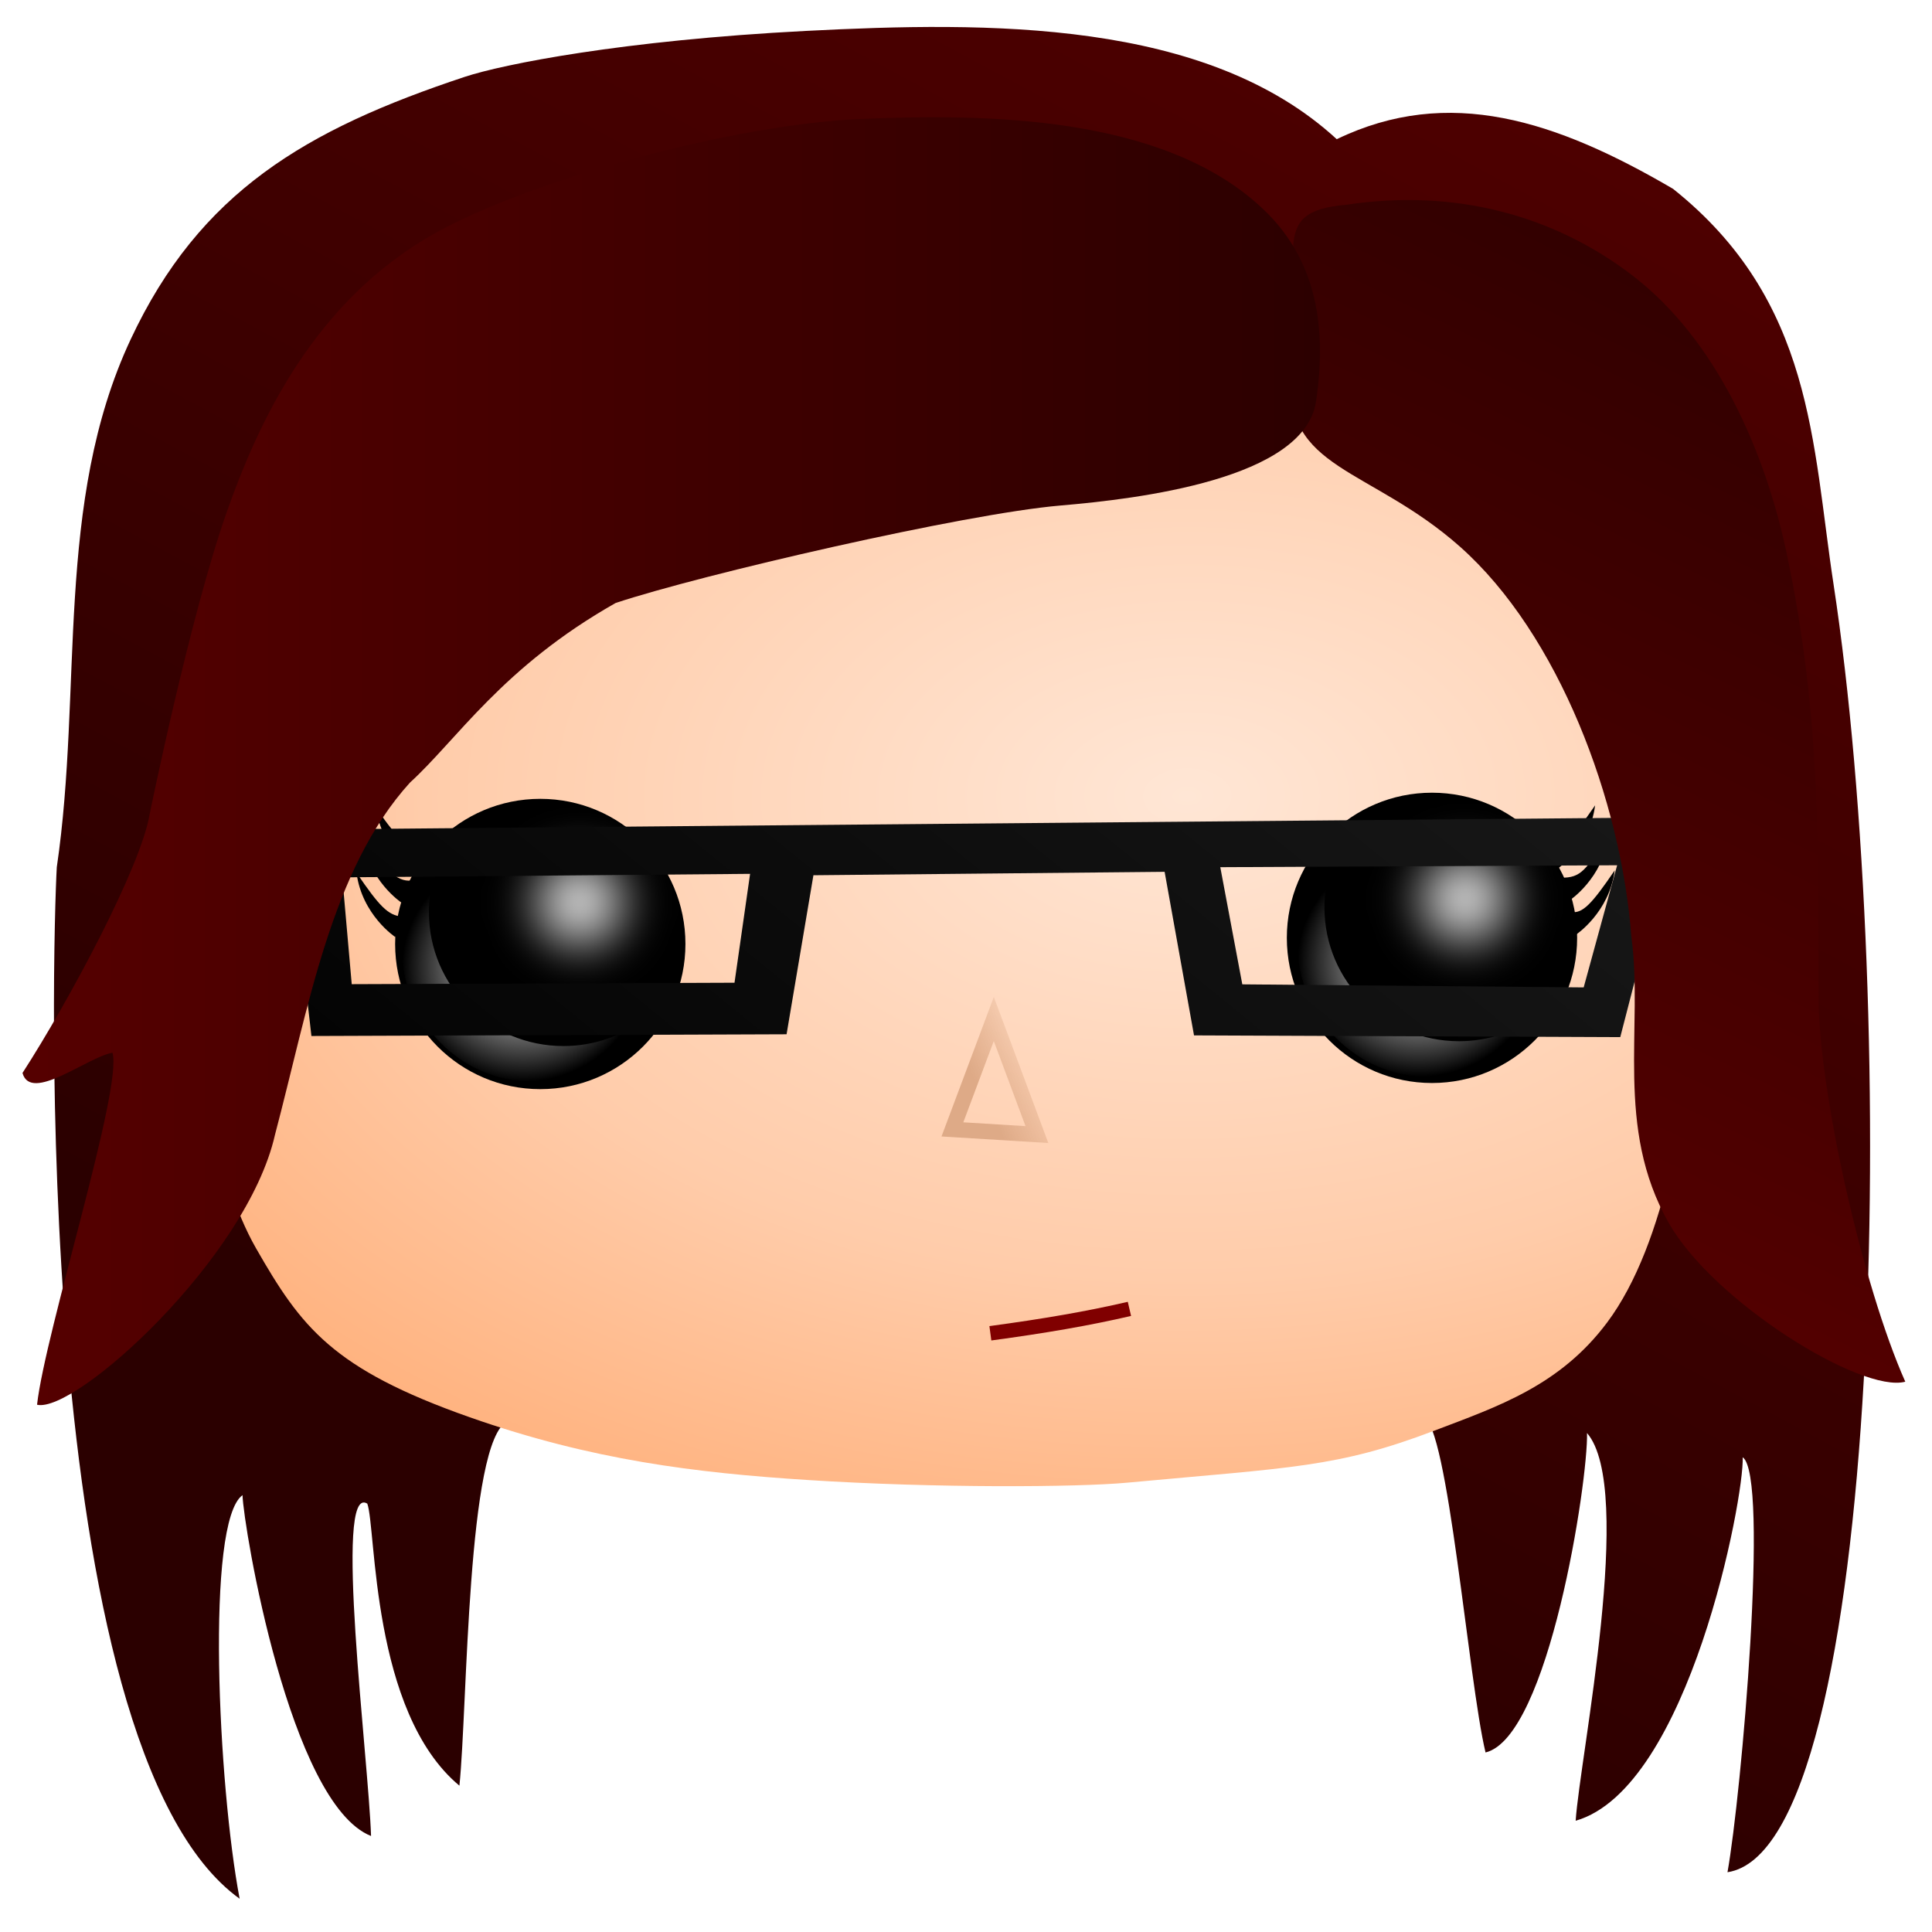
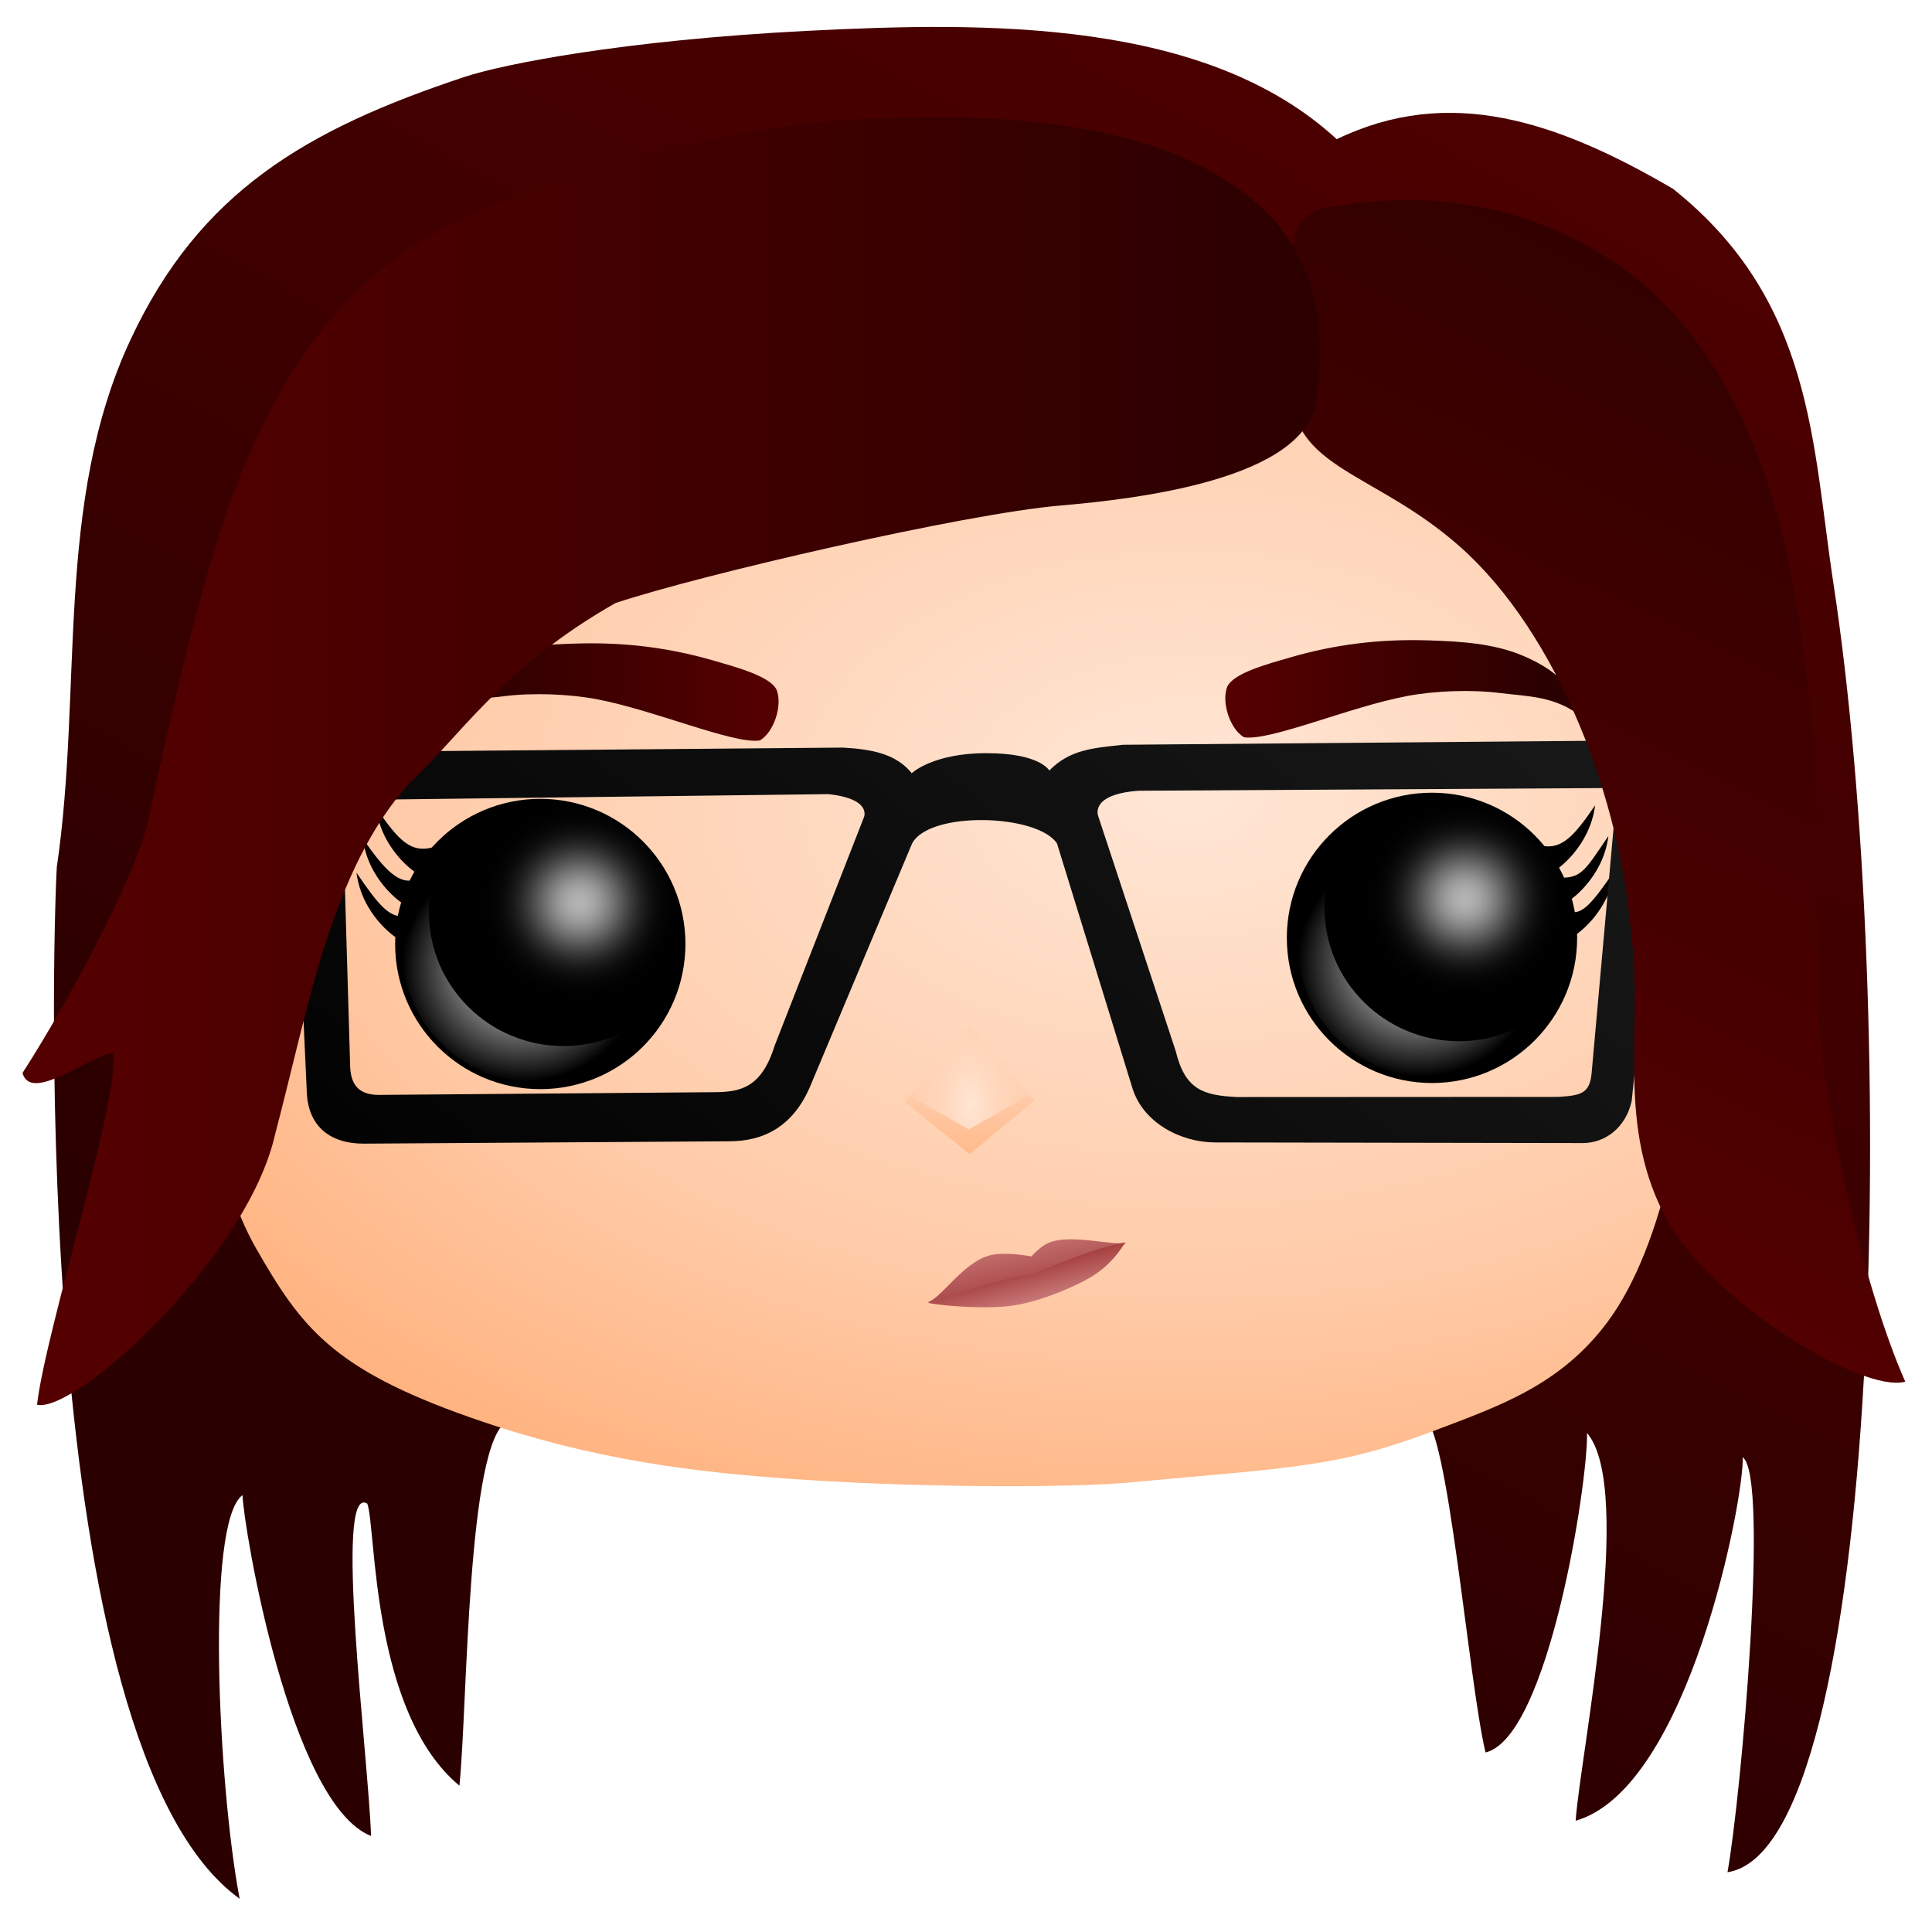
<svg xmlns="http://www.w3.org/2000/svg" xmlns:xlink="http://www.w3.org/1999/xlink" width="200" height="200" id="svg2" version="1.1">
  <defs id="defs4">
+     <linearGradient id="linearGradient4402">
+       <stop id="stop4404" offset="0" style="stop-color:#e9afaf;stop-opacity:1" />
+       <stop id="stop4406" offset="1" style="stop-color:#800000;stop-opacity:1" />
+     </linearGradient>
+     <linearGradient id="linearGradient4362">
+       <stop style="stop-color:#e9afaf;stop-opacity:1" offset="0" id="stop4364" />
+       <stop style="stop-color:#800000;stop-opacity:1" offset="1" id="stop4366" />
+     </linearGradient>
+     <linearGradient id="linearGradient4351">
+       <stop style="stop-color:#ffe6d5;stop-opacity:1" offset="0" id="stop4353" />
+       <stop id="stop4355" offset="0.61" style="stop-color:#ffccaa;stop-opacity:0.4" />
+       <stop style="stop-color:#ffb380;stop-opacity:1" offset="1" id="stop4357" />
+     </linearGradient>
+     <linearGradient id="linearGradient4269">
+       <stop id="stop4271" offset="0" style="stop-color:#ffe6d5;stop-opacity:1" />
+       <stop style="stop-color:#ffccaa;stop-opacity:1" offset="0.468" id="stop4273" />
+       <stop id="stop4275" offset="1" style="stop-color:#ffb380;stop-opacity:1" />
+     </linearGradient>
    <linearGradient id="linearGradient3920">
      <stop style="stop-color:#000000;stop-opacity:1;" offset="0" id="stop3922" />
      <stop style="stop-color:#1a1a1a;stop-opacity:1" offset="1" id="stop3924" />
-     </linearGradient>
-     <linearGradient id="linearGradient3913">
-       <stop style="stop-color:#deaa87;stop-opacity:1;" offset="0" id="stop3915" />
-       <stop style="stop-color:#deaa87;stop-opacity:0;" offset="1" id="stop3917" />
    </linearGradient>
    <linearGradient id="linearGradient3873">
      <stop style="stop-color:#0b1728;stop-opacity:1" offset="0" id="stop3875" />
      <stop style="stop-color:#162d50;stop-opacity:1" offset="1" id="stop3877" />
    </linearGradient>
    <linearGradient id="linearGradient4101">
      <stop id="stop4103" offset="0" style="stop-color:#ffe6d5;stop-opacity:1" />
      <stop style="stop-color:#ffccaa;stop-opacity:1" offset="0.278" id="stop4105" />
      <stop id="stop4107" offset="1" style="stop-color:#ffb380;stop-opacity:1" />
    </linearGradient>
    <linearGradient id="linearGradient4374">
      <stop style="stop-color:#550000;stop-opacity:1" offset="0" id="stop4376" />
      <stop style="stop-color:#2b0000;stop-opacity:1" offset="1" id="stop4378" />
    </linearGradient>
    <linearGradient id="linearGradient4324">
      <stop style="stop-color:#ffe6d5;stop-opacity:1" offset="0" id="stop4326" />
      <stop id="stop4368" offset="0.624" style="stop-color:#ffccaa;stop-opacity:1" />
      <stop style="stop-color:#ffb380;stop-opacity:1" offset="1" id="stop4328" />
    </linearGradient>
    <linearGradient id="linearGradient3799">
      <stop style="stop-color:#ffffff;stop-opacity:1;" offset="0" id="stop3801" />
      <stop style="stop-color:#ffffff;stop-opacity:0;" offset="1" id="stop3803" />
    </linearGradient>
    <radialGradient xlink:href="#linearGradient3799-3" id="radialGradient3805-2" cx="429.821" cy="163.255" fx="429.821" fy="163.255" r="9.464" gradientUnits="userSpaceOnUse" />
    <linearGradient id="linearGradient3799-3">
      <stop style="stop-color:#ffffff;stop-opacity:1;" offset="0" id="stop3801-1" />
      <stop style="stop-color:#ffffff;stop-opacity:0;" offset="1" id="stop3803-6" />
    </linearGradient>
    <radialGradient xlink:href="#linearGradient3799-2" id="radialGradient3860-8" cx="428.031" cy="161.656" fx="428.031" fy="161.656" r="12.531" gradientTransform="matrix(1,0,0,0.9451372,0,8.868921)" gradientUnits="userSpaceOnUse" />
    <linearGradient id="linearGradient3799-2">
      <stop style="stop-color:#ffffff;stop-opacity:1;" offset="0" id="stop3801-7" />
      <stop style="stop-color:#ffffff;stop-opacity:0;" offset="1" id="stop3803-7" />
    </linearGradient>
    <radialGradient xlink:href="#linearGradient3906-4" id="radialGradient3912-0" cx="433.861" cy="155.347" fx="433.861" fy="155.347" r="7.324" gradientUnits="userSpaceOnUse" />
    <linearGradient id="linearGradient3906-4">
      <stop style="stop-color:#ffffff;stop-opacity:1;" offset="0" id="stop3908-9" />
      <stop style="stop-color:#ffffff;stop-opacity:0;" offset="1" id="stop3910-4" />
    </linearGradient>
    <radialGradient r="12.531" fy="161.656" fx="428.031" cy="161.656" cx="428.031" gradientTransform="matrix(1,0,0,0.9451372,-281.1753,799.2053)" gradientUnits="userSpaceOnUse" id="radialGradient3877" xlink:href="#linearGradient3799" />
    <radialGradient r="7.324" fy="155.347" fx="433.861" cy="155.347" cx="433.861" gradientUnits="userSpaceOnUse" id="radialGradient4039" xlink:href="#linearGradient3799" />
    <filter id="filter4018-6" x="-0.3" width="1.6" y="-0.3" height="1.6" color-interpolation-filters="sRGB">
      <feGaussianBlur stdDeviation="1.831" id="feGaussianBlur4020-0" />
    </filter>
    <radialGradient xlink:href="#linearGradient3799" id="radialGradient3860" cx="428.031" cy="161.656" fx="428.031" fy="161.656" r="12.531" gradientTransform="matrix(1,0,0,0.9451372,-373.8777,799.7065)" gradientUnits="userSpaceOnUse" />
    <radialGradient xlink:href="#linearGradient3799" id="radialGradient3912" cx="433.861" cy="155.347" fx="433.861" fy="155.347" r="7.324" gradientUnits="userSpaceOnUse" />
    <filter id="filter4018" x="-0.3" width="1.6" y="-0.3" height="1.6" color-interpolation-filters="sRGB">
      <feGaussianBlur stdDeviation="1.831" id="feGaussianBlur4020" />
    </filter>
    <radialGradient xlink:href="#linearGradient4324" id="radialGradient4330" cx="488.93" cy="140.046" fx="488.93" fy="140.046" r="78.569" gradientTransform="matrix(1.613776,-0.00821512,0.00518472,1.018481,-666.8331,796.1654)" gradientUnits="userSpaceOnUse" />
    <linearGradient xlink:href="#linearGradient4374" id="linearGradient4380" x1="553.634" y1="39.838" x2="455.073" y2="223.449" gradientUnits="userSpaceOnUse" gradientTransform="translate(-373.7637,790.8421)" />
    <linearGradient xlink:href="#linearGradient4374" id="linearGradient4388" x1="377.102" y1="123.804" x2="513.696" y2="123.804" gradientUnits="userSpaceOnUse" gradientTransform="translate(-373.7637,796.5564)" />
    <linearGradient gradientTransform="translate(-253.3529,791.4076)" xlink:href="#linearGradient4374" id="linearGradient4388-60" x1="407.337" y1="193.535" x2="461.821" y2="82.177" gradientUnits="userSpaceOnUse" />
    <radialGradient xlink:href="#linearGradient4324-8" id="radialGradient4330-4" cx="488.93" cy="140.046" fx="488.93" fy="140.046" r="78.569" gradientTransform="matrix(1.613776,-0.00821512,0.00518472,1.018481,-293.0695,5.323305)" gradientUnits="userSpaceOnUse" />
    <linearGradient id="linearGradient4324-8">
      <stop style="stop-color:#ffe6d5;stop-opacity:1" offset="0" id="stop4326-8" />
      <stop id="stop4368-2" offset="0.624" style="stop-color:#ffccaa;stop-opacity:1" />
      <stop style="stop-color:#ffb380;stop-opacity:1" offset="1" id="stop4328-4" />
    </linearGradient>
    <linearGradient xlink:href="#linearGradient4171-3" id="linearGradient4177-0" x1="485.714" y1="245.755" x2="469.464" y2="305.219" gradientUnits="userSpaceOnUse" />
    <linearGradient id="linearGradient4171-3">
      <stop style="stop-color:#536c53;stop-opacity:1;" offset="0" id="stop4173-6" />
      <stop style="stop-color:#37483e;stop-opacity:1" offset="1" id="stop4175-2" />
    </linearGradient>
    <linearGradient gradientTransform="translate(-0.9821407,26.78571)" y2="305.219" x2="469.464" y1="278.255" x1="479.286" gradientUnits="userSpaceOnUse" id="linearGradient4231-5" xlink:href="#linearGradient4171-3-8" />
    <linearGradient id="linearGradient4171-3-8">
      <stop style="stop-color:#536c53;stop-opacity:1;" offset="0" id="stop4173-6-8" />
      <stop style="stop-color:#37483e;stop-opacity:1" offset="1" id="stop4175-2-1" />
    </linearGradient>
    <radialGradient xlink:href="#linearGradient4101-4" id="radialGradient4119-1" cx="531.088" cy="279.116" fx="531.088" fy="279.116" r="9.849" gradientTransform="matrix(1,0,0,0.769231,0,65.39613)" gradientUnits="userSpaceOnUse" />
    <linearGradient id="linearGradient4101-4">
      <stop id="stop4103-9" offset="0" style="stop-color:#ffe6d5;stop-opacity:1" />
      <stop style="stop-color:#ffccaa;stop-opacity:1" offset="0.278" id="stop4105-8" />
      <stop id="stop4107-2" offset="1" style="stop-color:#ffb380;stop-opacity:1" />
    </linearGradient>
-     <linearGradient xlink:href="#linearGradient3913" id="linearGradient3919" x1="103.263" y1="868.245" x2="110.582" y2="864.709" gradientUnits="userSpaceOnUse" gradientTransform="translate(-1.428571,97.85714)" />
    <linearGradient xlink:href="#linearGradient3920" id="linearGradient3926" x1="45.856" y1="148.12" x2="138.1" y2="37.61" gradientUnits="userSpaceOnUse" gradientTransform="matrix(1,0,0,0.9708697,0,2.752819)" />
+     <linearGradient xlink:href="#linearGradient4374" id="linearGradient4233" x1="128.36" y1="75.231" x2="160.535" y2="75.231" gradientUnits="userSpaceOnUse" gradientTransform="translate(0,-4)" />
+     <linearGradient xlink:href="#linearGradient4374" id="linearGradient4233-5" x1="128.36" y1="75.231" x2="160.535" y2="75.231" gradientUnits="userSpaceOnUse" gradientTransform="matrix(-1,0,0,1,207.4418,-3.670716)" />
+     <linearGradient xlink:href="#linearGradient4269" id="linearGradient4337" x1="100.211" y1="103.342" x2="100.445" y2="119.964" gradientUnits="userSpaceOnUse" gradientTransform="matrix(1.182385,0,0,1,-18.35919,2)" />
+     <radialGradient xlink:href="#linearGradient4351" id="radialGradient4349" cx="100.394" cy="111.939" fx="100.394" fy="111.939" r="5.597" gradientTransform="matrix(1.588307,-1.6975238e-4,4.4430572e-4,2.875955,-59.04216,-207.6162)" gradientUnits="userSpaceOnUse" />
+     <linearGradient xlink:href="#linearGradient4402" id="linearGradient4368" x1="114.597" y1="121.902" x2="118.628" y2="140.596" gradientUnits="userSpaceOnUse" gradientTransform="translate(-10,0)" />
+     <linearGradient gradientTransform="translate(-9.912114,0.00528453)" xlink:href="#linearGradient4362" id="linearGradient4368-3" x1="119.124" y1="137.599" x2="116.344" y2="127.22" gradientUnits="userSpaceOnUse" />
  </defs>
  <g id="layer4" style="display:inline" transform="translate(0,-852.3622)">
-     <path style="fill:url(#linearGradient4380);fill-opacity:1;stroke:none" d="m 5.879,942.133 c 2.718,-18.465 -0.267,-37.735 7.648,-54.639 7.141,-15.253 18.125,-21.718 34.587,-27.177 3.928,-1.303 16.34,-3.779 35.299,-4.754 18.867,-0.97 41.46,-1.228 54.967,11.209 11.604,-5.593 22.703,-1.945 34.812,5.138 14.558,11.605 14.39,26.379 16.616,40.936 6.739,44.081 5.278,130.876 -10.979,133.328 1.438,-7.991 4.339,-41.06 1.575,-42.955 0.177,4.08 -5.546,34.266 -17.292,37.626 0.441,-6.637 6.159,-34.35 1.176,-40.137 0.121,4.971 -3.963,31.503 -10.506,33.069 -1.787,-7.454 -3.889,-34.02 -6.452,-34.746 -27.395,-0.731 -66.497,2.9 -94.797,0.456 -4.214,2.054 -4.13,29.608 -4.975,37.728 -9.171,-7.632 -8.605,-26.682 -9.536,-29.198 -3.528,-2.188 0.13,26.401 0.389,34.408 -8.426,-3.347 -13.213,-32.051 -13.305,-35.285 -3.849,2.745 -2.514,30.149 -0.299,41.778 C 2.989,1033.23 5.46,949.35 5.879,942.133 z" id="rect3496" />
+     <path style="fill:url(#linearGradient4380);fill-opacity:1;stroke:none" d="m 5.879,942.133 c 2.718,-18.465 -0.267,-37.735 7.648,-54.639 7.141,-15.253 18.125,-21.718 34.587,-27.177 3.928,-1.303 16.34,-3.779 35.299,-4.754 18.867,-0.97 41.46,-1.228 54.967,11.209 11.604,-5.593 22.703,-1.945 34.812,5.138 14.558,11.605 14.39,26.379 16.616,40.936 6.739,44.081 5.278,130.876 -10.979,133.328 1.438,-7.991 4.339,-41.06 1.575,-42.955 0.177,4.08 -5.546,34.266 -17.292,37.626 0.441,-6.637 6.159,-34.35 1.176,-40.137 0.121,4.971 -3.963,31.503 -10.506,33.069 -1.787,-7.454 -3.889,-34.02 -6.452,-34.746 -27.395,-0.731 -66.497,2.9 -94.797,0.456 -4.214,2.054 -4.13,29.608 -4.975,37.728 -9.171,-7.632 -8.605,-26.682 -9.536,-29.198 -3.528,-2.188 0.13,26.401 0.389,34.408 -8.426,-3.347 -13.213,-32.051 -13.305,-35.285 -3.849,2.745 -2.514,30.149 -0.299,41.778 C 2.989,1033.23 5.46,949.35 5.879,942.133 Z" id="rect3496" />
  </g>
  <g id="layer1" style="display:inline" transform="translate(0,-852.3622)">
    <path style="fill:url(#radialGradient4330);fill-opacity:1" d="m 57.571,890.63 80.055,0 c 21.266,0 38.386,17.12 38.386,38.386 0,0 2.539,43.963 -9.643,60.251 -4.903,6.555 -11.323,8.7 -17.902,11.202 -10.049,3.821 -14.666,3.792 -31.801,5.381 -5.106,0.474 -19.791,0.578 -33.139,-0.283 -11.522,-0.743 -22.254,-2.043 -34.884,-6.485 -14.255,-5.014 -17.461,-9.333 -22.136,-17.493 -8.794,-15.353 -7.321,-52.572 -7.321,-52.572 0,-21.266 17.12,-38.386 38.386,-38.386 z" id="rect2997" />
-     <circle style="fill:#000000" id="path3001" transform="matrix(1.04386,0,0,1.04386,-385.0969,801.1034)" cx="422.496" cy="142.72" r="14.395" d="m 436.891,142.72 c 0,7.95 -6.445,14.395 -14.395,14.395 -7.95,0 -14.395,-6.445 -14.395,-14.395 0,-7.95 6.445,-14.395 14.395,-14.395 7.95,0 14.395,6.445 14.395,14.395 z" />
-     <circle style="fill:#000000;display:inline" id="path3001-1" transform="matrix(1.04386,0,0,1.04386,-292.7879,800.4693)" cx="422.496" cy="142.72" r="14.395" d="m 436.891,142.72 c 0,7.95 -6.445,14.395 -14.395,14.395 -7.95,0 -14.395,-6.445 -14.395,-14.395 0,-7.95 6.445,-14.395 14.395,-14.395 7.95,0 14.395,6.445 14.395,14.395 z" />
-     <path style="fill:none;stroke:url(#linearGradient3919);stroke-width:1.6;stroke-linecap:butt;stroke-linejoin:miter;stroke-miterlimit:4;stroke-opacity:1;stroke-dasharray:none" d="m 102.879,957.847 -4.286,11.429 8.75,0.536 z" id="path3027" />
+     <circle style="fill:#000000" id="path3001" transform="matrix(1.04386,0,0,1.04386,-385.0969,801.1034)" cx="422.496" cy="142.72" r="14.395" />
+     <circle style="display:inline;fill:#000000" id="path3001-1" transform="matrix(1.04386,0,0,1.04386,-292.7879,800.4693)" cx="422.496" cy="142.72" r="14.395" />
    <path style="fill:#000000;fill-rule:evenodd;stroke:none" d="m 159.183,939.824 c 2.315,0.631 3.56,-0.595 5.943,-4.093 -0.572,4.386 -4.016,6.66 -4.016,6.66 z" id="path3369" />
-     <path style="fill:#000000;fill-rule:evenodd;stroke:none;display:inline" d="m 161.571,943.221 c 2.157,0.031 2.55,-0.816 4.933,-4.314 -0.572,4.386 -4.016,6.66 -4.016,6.66 z" id="path3369-4" />
-     <path style="fill:#000000;fill-rule:evenodd;stroke:none;display:inline" d="m 162.663,946.777 c 1.178,0.158 2.108,-0.816 4.491,-4.314 -0.572,4.386 -4.016,6.66 -4.016,6.66 z" id="path3369-4-0" />
-     <path style="fill:#000000;fill-rule:evenodd;stroke:none;display:inline" d="m 44.874,940.065 c -2.315,0.631 -3.56,-0.595 -5.943,-4.093 0.572,4.386 4.016,6.66 4.016,6.66 z" id="path3369-5" />
-     <path style="fill:#000000;fill-rule:evenodd;stroke:none;display:inline" d="m 42.865,943.462 c -1.525,0.379 -2.929,-0.816 -5.312,-4.314 0.572,4.386 4.016,6.66 4.016,6.66 z" id="path3369-4-1" />
-     <path style="fill:#000000;fill-rule:evenodd;stroke:none;display:inline" d="m 41.596,947.244 c -1.421,-0.127 -2.31,-1.042 -4.693,-4.539 0.572,4.386 4.016,6.66 4.016,6.66 z" id="path3369-4-0-4" />
-     <path style="fill:none;stroke:#800000;stroke-width:1.5;stroke-linecap:butt;stroke-linejoin:miter;stroke-miterlimit:4;stroke-opacity:1;stroke-dasharray:none" d="m 102.523,990.383 c 5.588,-0.753 10.144,-1.538 14.395,-2.526 l 0,0" id="path3502" />
+     <path style="display:inline;fill:#000000;fill-rule:evenodd;stroke:none" d="m 161.571,943.221 c 2.157,0.031 2.55,-0.816 4.933,-4.314 -0.572,4.386 -4.016,6.66 -4.016,6.66 z" id="path3369-4" />
+     <path style="display:inline;fill:#000000;fill-rule:evenodd;stroke:none" d="m 162.663,946.777 c 1.178,0.158 2.108,-0.816 4.491,-4.314 -0.572,4.386 -4.016,6.66 -4.016,6.66 z" id="path3369-4-0" />
+     <path style="display:inline;fill:#000000;fill-rule:evenodd;stroke:none" d="m 44.874,940.065 c -2.315,0.631 -3.56,-0.595 -5.943,-4.093 0.572,4.386 4.016,6.66 4.016,6.66 z" id="path3369-5" />
+     <path style="display:inline;fill:#000000;fill-rule:evenodd;stroke:none" d="m 42.865,943.462 c -1.525,0.379 -2.929,-0.816 -5.312,-4.314 0.572,4.386 4.016,6.66 4.016,6.66 z" id="path3369-4-1" />
+     <path style="display:inline;fill:#000000;fill-rule:evenodd;stroke:none" d="m 41.596,947.244 c -1.421,-0.127 -2.31,-1.042 -4.693,-4.539 0.572,4.386 4.016,6.66 4.016,6.66 z" id="path3369-4-0-4" />
+   </g>
+   <g id="layer6" style="opacity:1">
+     <path style="fill:url(#radialGradient4349);fill-opacity:1;fill-rule:evenodd;stroke:none;stroke-width:1px;stroke-linecap:butt;stroke-linejoin:miter;stroke-opacity:1" d="m 100.442,106.113 -6.361,7.534 6.486,5.282 6.279,-5.211 z" id="path4339" />
+     <path style="fill:url(#linearGradient4337);fill-opacity:1;fill-rule:evenodd;stroke:none;stroke-width:1px;stroke-linecap:butt;stroke-linejoin:miter;stroke-opacity:1" d="m 94.164,113.438 6.12,3.482 6.273,-3.562 0.509,0.593 -6.694,5.517 -6.694,-5.37 z" id="path4329" />
+   </g>
+   <g id="layer7" style="display:inline;opacity:1">
+     <path style="fill:url(#linearGradient4233);fill-opacity:1;fill-rule:evenodd;stroke:none;stroke-width:1px;stroke-linecap:butt;stroke-linejoin:miter;stroke-opacity:1" d="m 127.051,71.069 c -0.65,1.641 0.298,4.432 1.73,5.253 2.723,0.41 10.892,-3.139 16.901,-4.274 2.859,-0.54 6.635,-0.677 9.522,-0.313 2.838,0.357 5.913,0.297 8.571,2.527 -0.621,-3.201 -3.087,-5.102 -6.16,-6.397 -3.025,-1.275 -6.507,-1.473 -9.789,-1.574 -4.955,-0.153 -9.588,0.398 -14.368,1.796 -2.259,0.66 -5.743,1.588 -6.406,2.984 z" id="path4225" />
+     <path style="fill:url(#linearGradient4233-5);fill-opacity:1;fill-rule:evenodd;stroke:none;stroke-width:1px;stroke-linecap:butt;stroke-linejoin:miter;stroke-opacity:1" d="m 80.39,71.399 c 0.65,1.641 -0.298,4.432 -1.73,5.253 -2.723,0.41 -10.892,-3.139 -16.901,-4.274 -2.859,-0.54 -6.635,-0.677 -9.522,-0.313 -2.838,0.357 -5.913,0.297 -8.571,2.527 0.621,-3.201 3.087,-5.102 6.16,-6.397 3.025,-1.275 6.507,-1.473 9.789,-1.574 4.955,-0.153 9.588,0.398 14.368,1.796 2.259,0.66 5.743,1.588 6.406,2.984 z" id="path4225-7" />
  </g>
  <g id="layer3" style="display:inline" transform="translate(0,-852.3622)">
-     <path style="fill:url(#radialGradient3860);fill-opacity:1;stroke:none;display:inline" d="m 45.872,940.65 c -2.595,2.502 -4.25,6.022 -4.25,9.938 0,7.586 6.075,13.75 13.562,13.75 4.849,0 9.104,-2.59 11.5,-6.469 -2.328,1.738 -5.209,2.781 -8.344,2.781 -7.697,0 -13.938,-6.188 -13.938,-13.844 0,-2.21 0.544,-4.302 1.469,-6.156 z" id="path3797" />
-     <path style="fill:url(#radialGradient3877);fill-opacity:1;stroke:none;display:inline" d="m 138.575,940.149 c -2.595,2.502 -4.25,6.022 -4.25,9.938 0,7.586 6.075,13.75 13.562,13.75 4.849,0 9.104,-2.59 11.5,-6.469 -2.328,1.738 -5.209,2.781 -8.344,2.781 -7.697,0 -13.938,-6.188 -13.938,-13.844 0,-2.21 0.544,-4.302 1.469,-6.156 z" id="path3797-1" />
-     <circle style="fill:url(#radialGradient3912);fill-opacity:1;stroke:none;display:inline;filter:url(#filter4018)" id="path3896" transform="matrix(0.9676724,0,0,0.9568965,-359.8303,797.133)" cx="433.861" cy="155.347" r="7.324" d="m 441.184,155.347 c 0,4.045 -3.279,7.324 -7.324,7.324 -4.045,0 -7.324,-3.279 -7.324,-7.324 0,-4.045 3.279,-7.324 7.324,-7.324 4.045,0 7.324,3.279 7.324,7.324 z" />
-     <circle style="fill:url(#radialGradient4039);fill-opacity:1;stroke:none;display:inline;filter:url(#filter4018-6)" id="path3896-3" transform="matrix(0.9676724,0,0,0.9568965,-268.1807,796.7759)" cx="433.861" cy="155.347" r="7.324" d="m 441.184,155.347 c 0,4.045 -3.279,7.324 -7.324,7.324 -4.045,0 -7.324,-3.279 -7.324,-7.324 0,-4.045 3.279,-7.324 7.324,-7.324 4.045,0 7.324,3.279 7.324,7.324 z" />
+     <path style="display:inline;fill:url(#radialGradient3860);fill-opacity:1;stroke:none" d="m 45.872,940.65 c -2.595,2.502 -4.25,6.022 -4.25,9.938 0,7.586 6.075,13.75 13.562,13.75 4.849,0 9.104,-2.59 11.5,-6.469 -2.328,1.738 -5.209,2.781 -8.344,2.781 -7.697,0 -13.938,-6.188 -13.938,-13.844 0,-2.21 0.544,-4.302 1.469,-6.156 z" id="path3797" />
+     <path style="display:inline;fill:url(#radialGradient3877);fill-opacity:1;stroke:none" d="m 138.575,940.149 c -2.595,2.502 -4.25,6.022 -4.25,9.938 0,7.586 6.075,13.75 13.562,13.75 4.849,0 9.104,-2.59 11.5,-6.469 -2.328,1.738 -5.209,2.781 -8.344,2.781 -7.697,0 -13.938,-6.188 -13.938,-13.844 0,-2.21 0.544,-4.302 1.469,-6.156 z" id="path3797-1" />
+     <circle style="display:inline;fill:url(#radialGradient3912);fill-opacity:1;stroke:none;filter:url(#filter4018)" id="path3896" transform="matrix(0.9676724,0,0,0.9568965,-359.8303,797.133)" cx="433.861" cy="155.347" r="7.324" />
+     <circle style="display:inline;fill:url(#radialGradient4039);fill-opacity:1;stroke:none;filter:url(#filter4018-6)" id="path3896-3" transform="matrix(0.9676724,0,0,0.9568965,-268.1807,796.7759)" cx="433.861" cy="155.347" r="7.324" />
  </g>
-   <g id="layer2">
-     <path style="fill:url(#linearGradient3926);fill-opacity:1;stroke:none" d="m 169.969,84.64 -136.946,1.214 -2.638,5.227 1.853,16.166 49.188,-0.179 2.779,-16.463 36.356,-0.355 3.043,16.933 44.125,0.179 4.491,-17.381 z m -43.645,5.131 41.083,-0.199 -3.465,12.644 -35.339,-0.317 z m -48.675,0.69 -1.613,11.271 -39.625,0.149 -0.974,-11.057 z" id="path3894" />
+   <g id="layer2" style="display:inline">
+     <path style="fill:url(#linearGradient3926);fill-opacity:1;stroke:none" d="m 169.969,76.64 -53.695,0.458 c -3.114,0.333 -5.521,0.491 -7.653,2.669 0,0 -0.916,-1.794 -6.487,-1.8 -5.571,-0.006 -7.749,2.072 -7.749,2.072 -1.603,-1.955 -3.968,-2.467 -7.106,-2.648 l -54.257,0.463 -2.638,5.227 1.38,30.06 c 0.159,3.46 2.437,5.27 5.906,5.248 l 37.886,-0.243 c 3.45,-0.022 6.623,-1.459 8.44,-5.992 L 94.407,87.345 c 1.739,-3.428 13.005,-3.099 15.016,-0.024 l 7.804,25.32 c 1.109,3.597 5.007,5.617 8.557,5.623 l 38.054,0.066 c 2.322,0.004 4.467,-1.59 5.075,-4.365 l 3.308,-31.985 z m -52.089,5.217 49.527,-0.285 -2.643,29.508 c -0.187,2.093 -1.076,2.333 -3.45,2.469 l -33.217,0.017 c -3.487,-0.167 -5.408,-0.713 -6.389,-4.763 l -8.009,-24.28 c 0,0 -1.014,-2.292 4.181,-2.666 z m -32.127,0.351 c 4.593,0.498 3.671,2.42 3.671,2.42 L 80.187,108.256 c -1.365,4.4 -3.594,4.786 -6.212,4.807 l -34.41,0.278 c -2.174,0.098 -3.199,-0.791 -3.312,-2.808 L 35.437,82.824 Z" id="path3894" />
+   </g>
+   <g id="layer8">
+     <path style="fill:url(#linearGradient4368);fill-opacity:1;fill-rule:evenodd;stroke:none;stroke-width:1px;stroke-linecap:butt;stroke-linejoin:miter;stroke-opacity:1" d="m 95.982,134.818 c 1.359,-0.282 3.707,-4.166 6.508,-4.871 1.657,-0.417 4.275,0.122 4.275,0.122 0,0 0.812,-0.95 1.687,-1.365 2.309,-1.096 7.069,0.398 8.117,-0.12 -2.945,3.674 -18.693,6.626 -20.587,6.234 z" id="path4360" />
+     <path style="fill:url(#linearGradient4368-3);fill-opacity:1;fill-rule:evenodd;stroke:none;stroke-width:1px;stroke-linecap:butt;stroke-linejoin:miter;stroke-opacity:1" d="m 106.928,131.875 c 0,0 6.627,-2.862 9.539,-3.244 -0.956,1.599 -2.26,2.897 -3.964,3.819 -2.172,1.175 -5.209,2.342 -7.652,2.704 -2.732,0.405 -7.414,0.027 -8.784,-0.286 4.598,-1.387 7.202,-2.462 10.861,-2.993 z" id="path4360-9" />
  </g>
  <g id="layer5" style="display:inline" transform="translate(0,-852.3622)">
-     <path style="fill:url(#linearGradient4388-60);fill-opacity:1;fill-rule:evenodd;stroke:none;display:inline" d="m 188.251,955.583 c -0.072,-15.886 0.287,-28.822 -3.258,-45.761 -2.229,-10.65 -7.262,-22.249 -16.019,-28.956 -8.073,-6.184 -18.305,-9.018 -29.619,-7.305 -8.559,0.716 -4.251,5.284 -5.564,17.477 -1.108,9.889 8.091,9.698 17.359,17.928 10.215,9.072 16.674,26.316 17.727,40.361 1.27,9.347 -1.766,19.744 3.875,29.639 4.682,8.212 19.962,17.64 24.482,16.43 -4.422,-9.941 -8.939,-29.961 -8.983,-39.813 z" id="path3500-2" />
+     <path style="display:inline;fill:url(#linearGradient4388-60);fill-opacity:1;fill-rule:evenodd;stroke:none" d="m 188.251,955.583 c -0.072,-15.886 0.287,-28.822 -3.258,-45.761 -2.229,-10.65 -7.262,-22.249 -16.019,-28.956 -8.073,-6.184 -18.305,-9.018 -29.619,-7.305 -8.559,0.716 -4.251,5.284 -5.564,17.477 -1.108,9.889 8.091,9.698 17.359,17.928 10.215,9.072 16.674,26.316 17.727,40.361 1.27,9.347 -1.766,19.744 3.875,29.639 4.682,8.212 19.962,17.64 24.482,16.43 -4.422,-9.941 -8.939,-29.961 -8.983,-39.813 z" id="path3500-2" />
    <path style="fill:url(#linearGradient4388);fill-opacity:1;fill-rule:evenodd;stroke:none" d="m 136.233,893.928 c 1.292,-8.616 -0.447,-15.108 -5.4,-19.85 -10.284,-9.845 -28.908,-9.935 -41.661,-9.405 -13.101,0.544 -33.911,6.2 -43.921,11.714 -12.816,7.06 -18.559,19.894 -21.744,28.887 -3.834,10.825 -8.013,31.365 -8.013,31.365 -0.9,5.455 -8.385,19.4 -13.165,26.797 0.861,3.128 6.748,-1.662 9.312,-2.095 1.112,3.568 -6.965,28.882 -7.806,36.439 3.959,0.928 21.746,-15.181 24.631,-27.946 3.481,-13.151 5.797,-27.452 13.971,-36.456 4.892,-4.46 9.552,-11.947 21.286,-18.592 8.84,-2.946 36.149,-9.249 46.044,-10.092 8.047,-0.686 25.26,-2.723 26.466,-10.765 z" id="path3500" />
  </g>
</svg>
